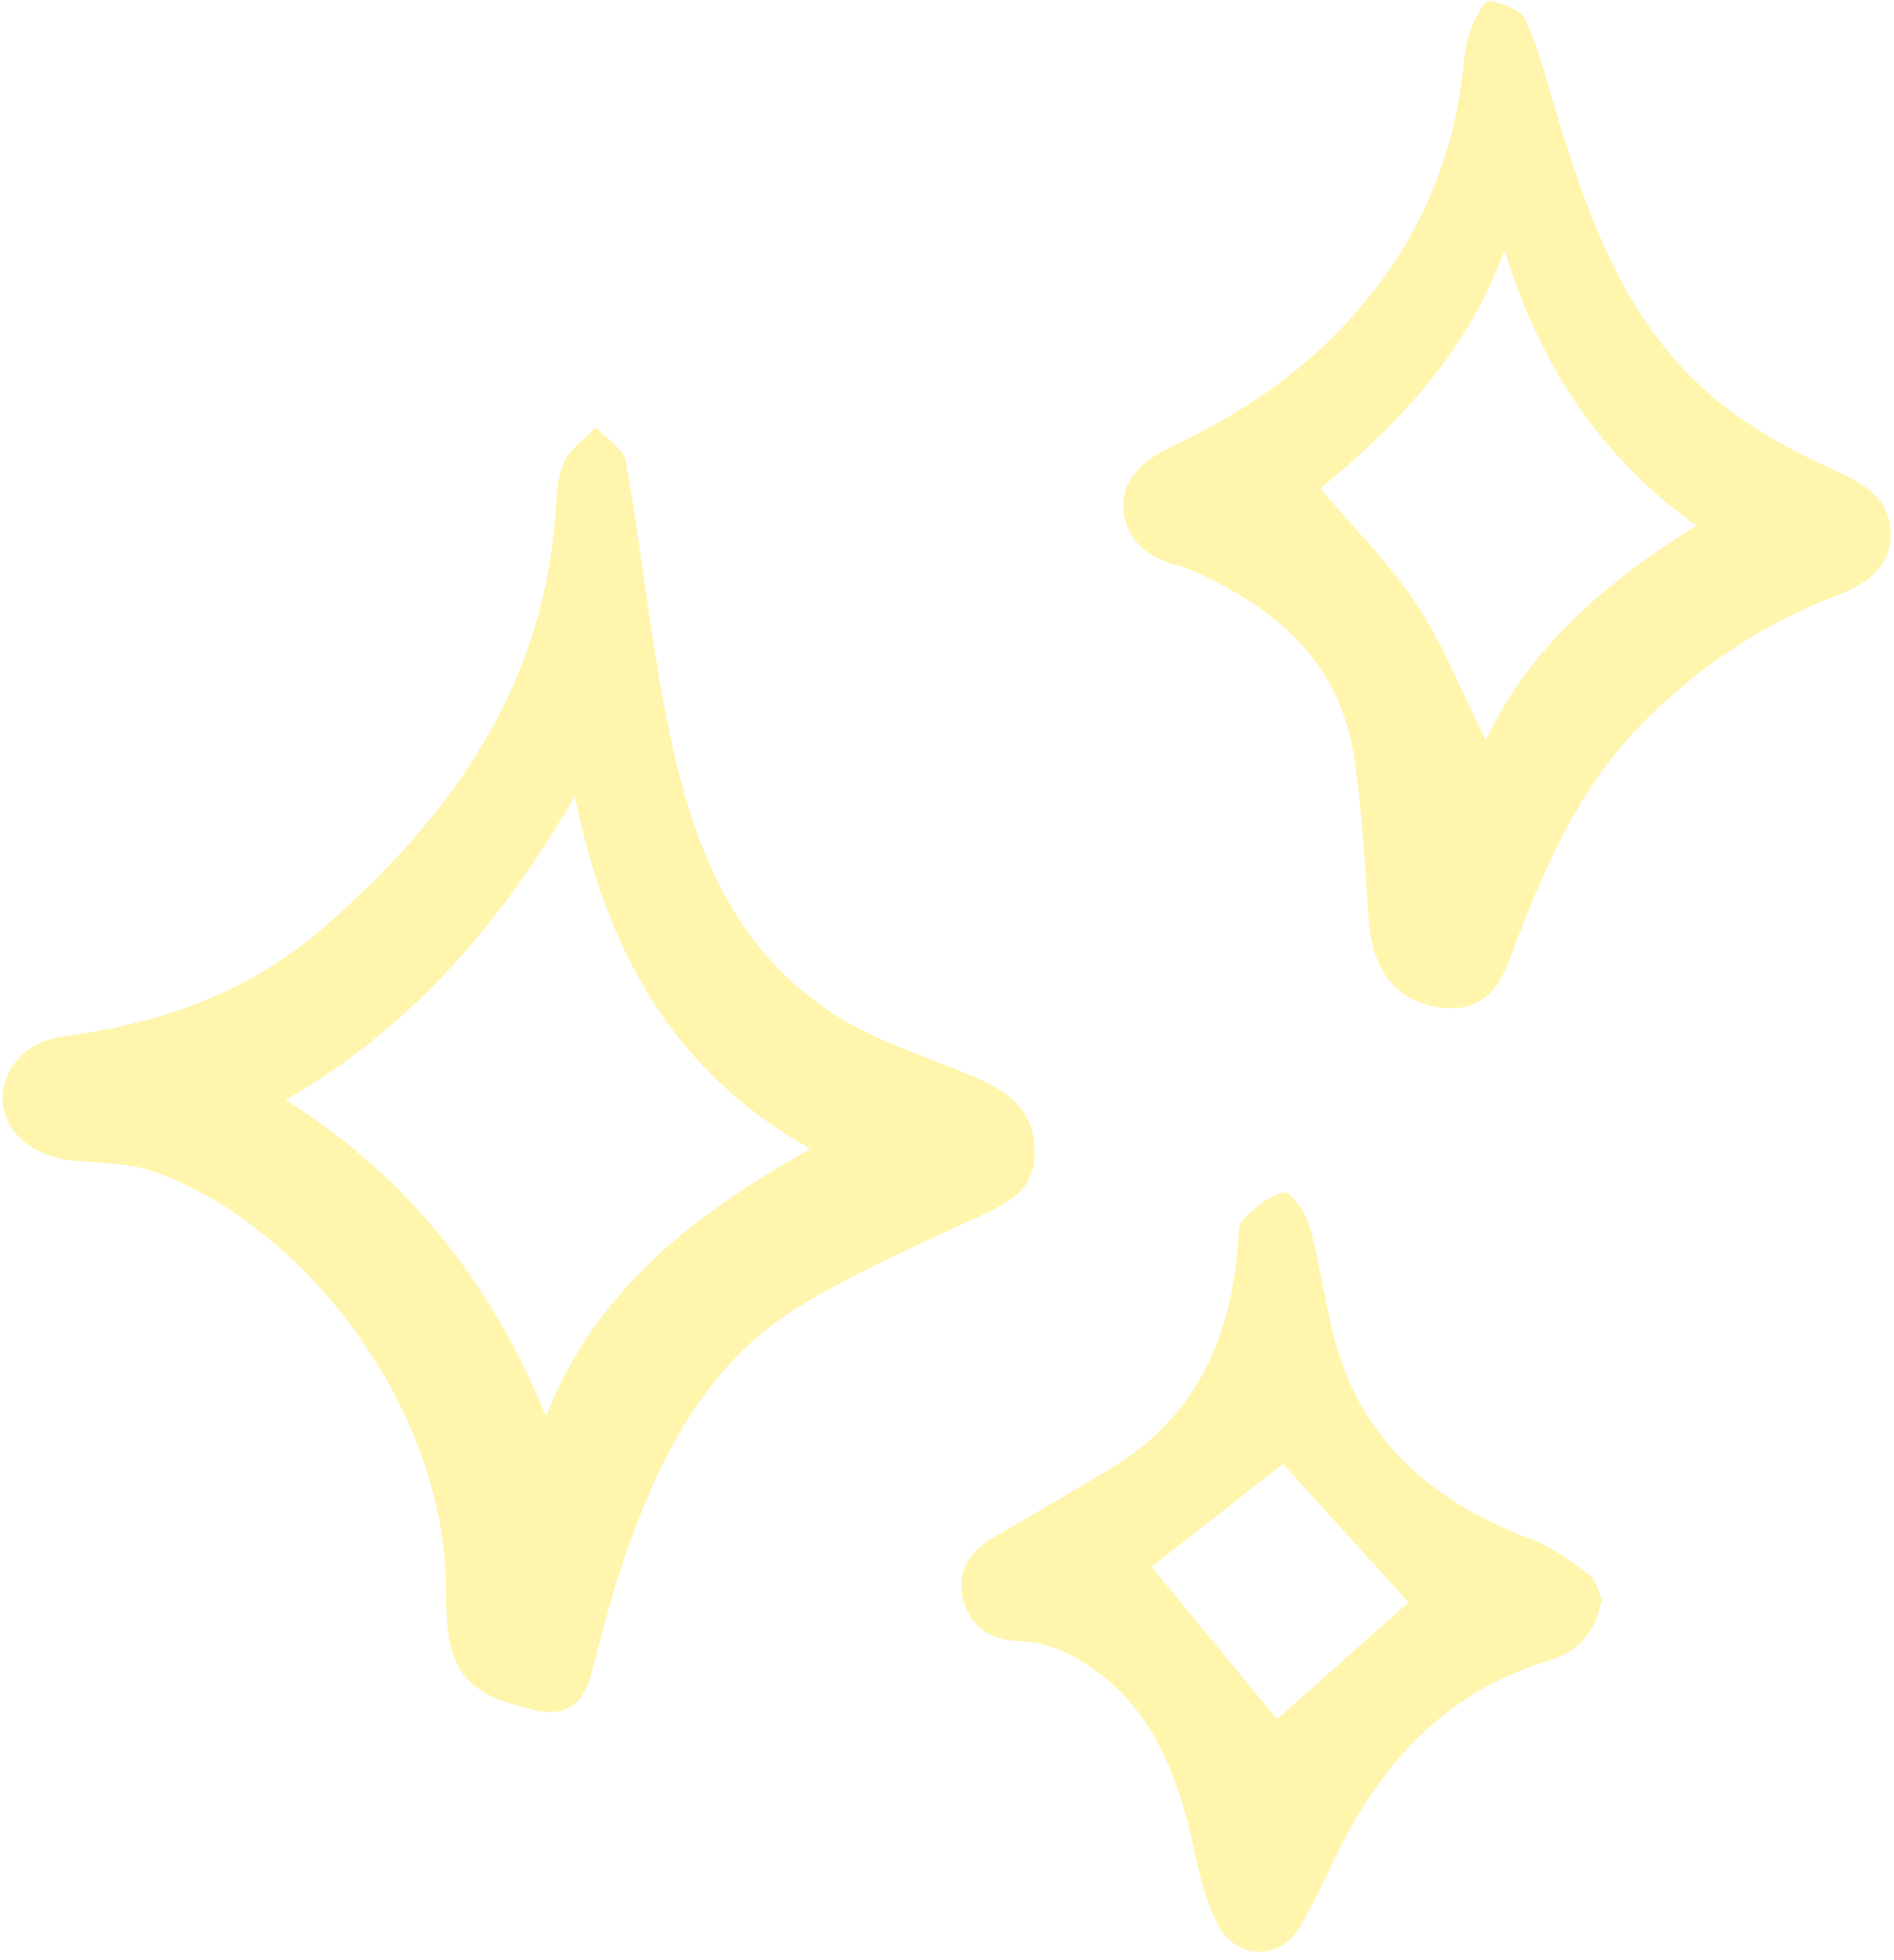
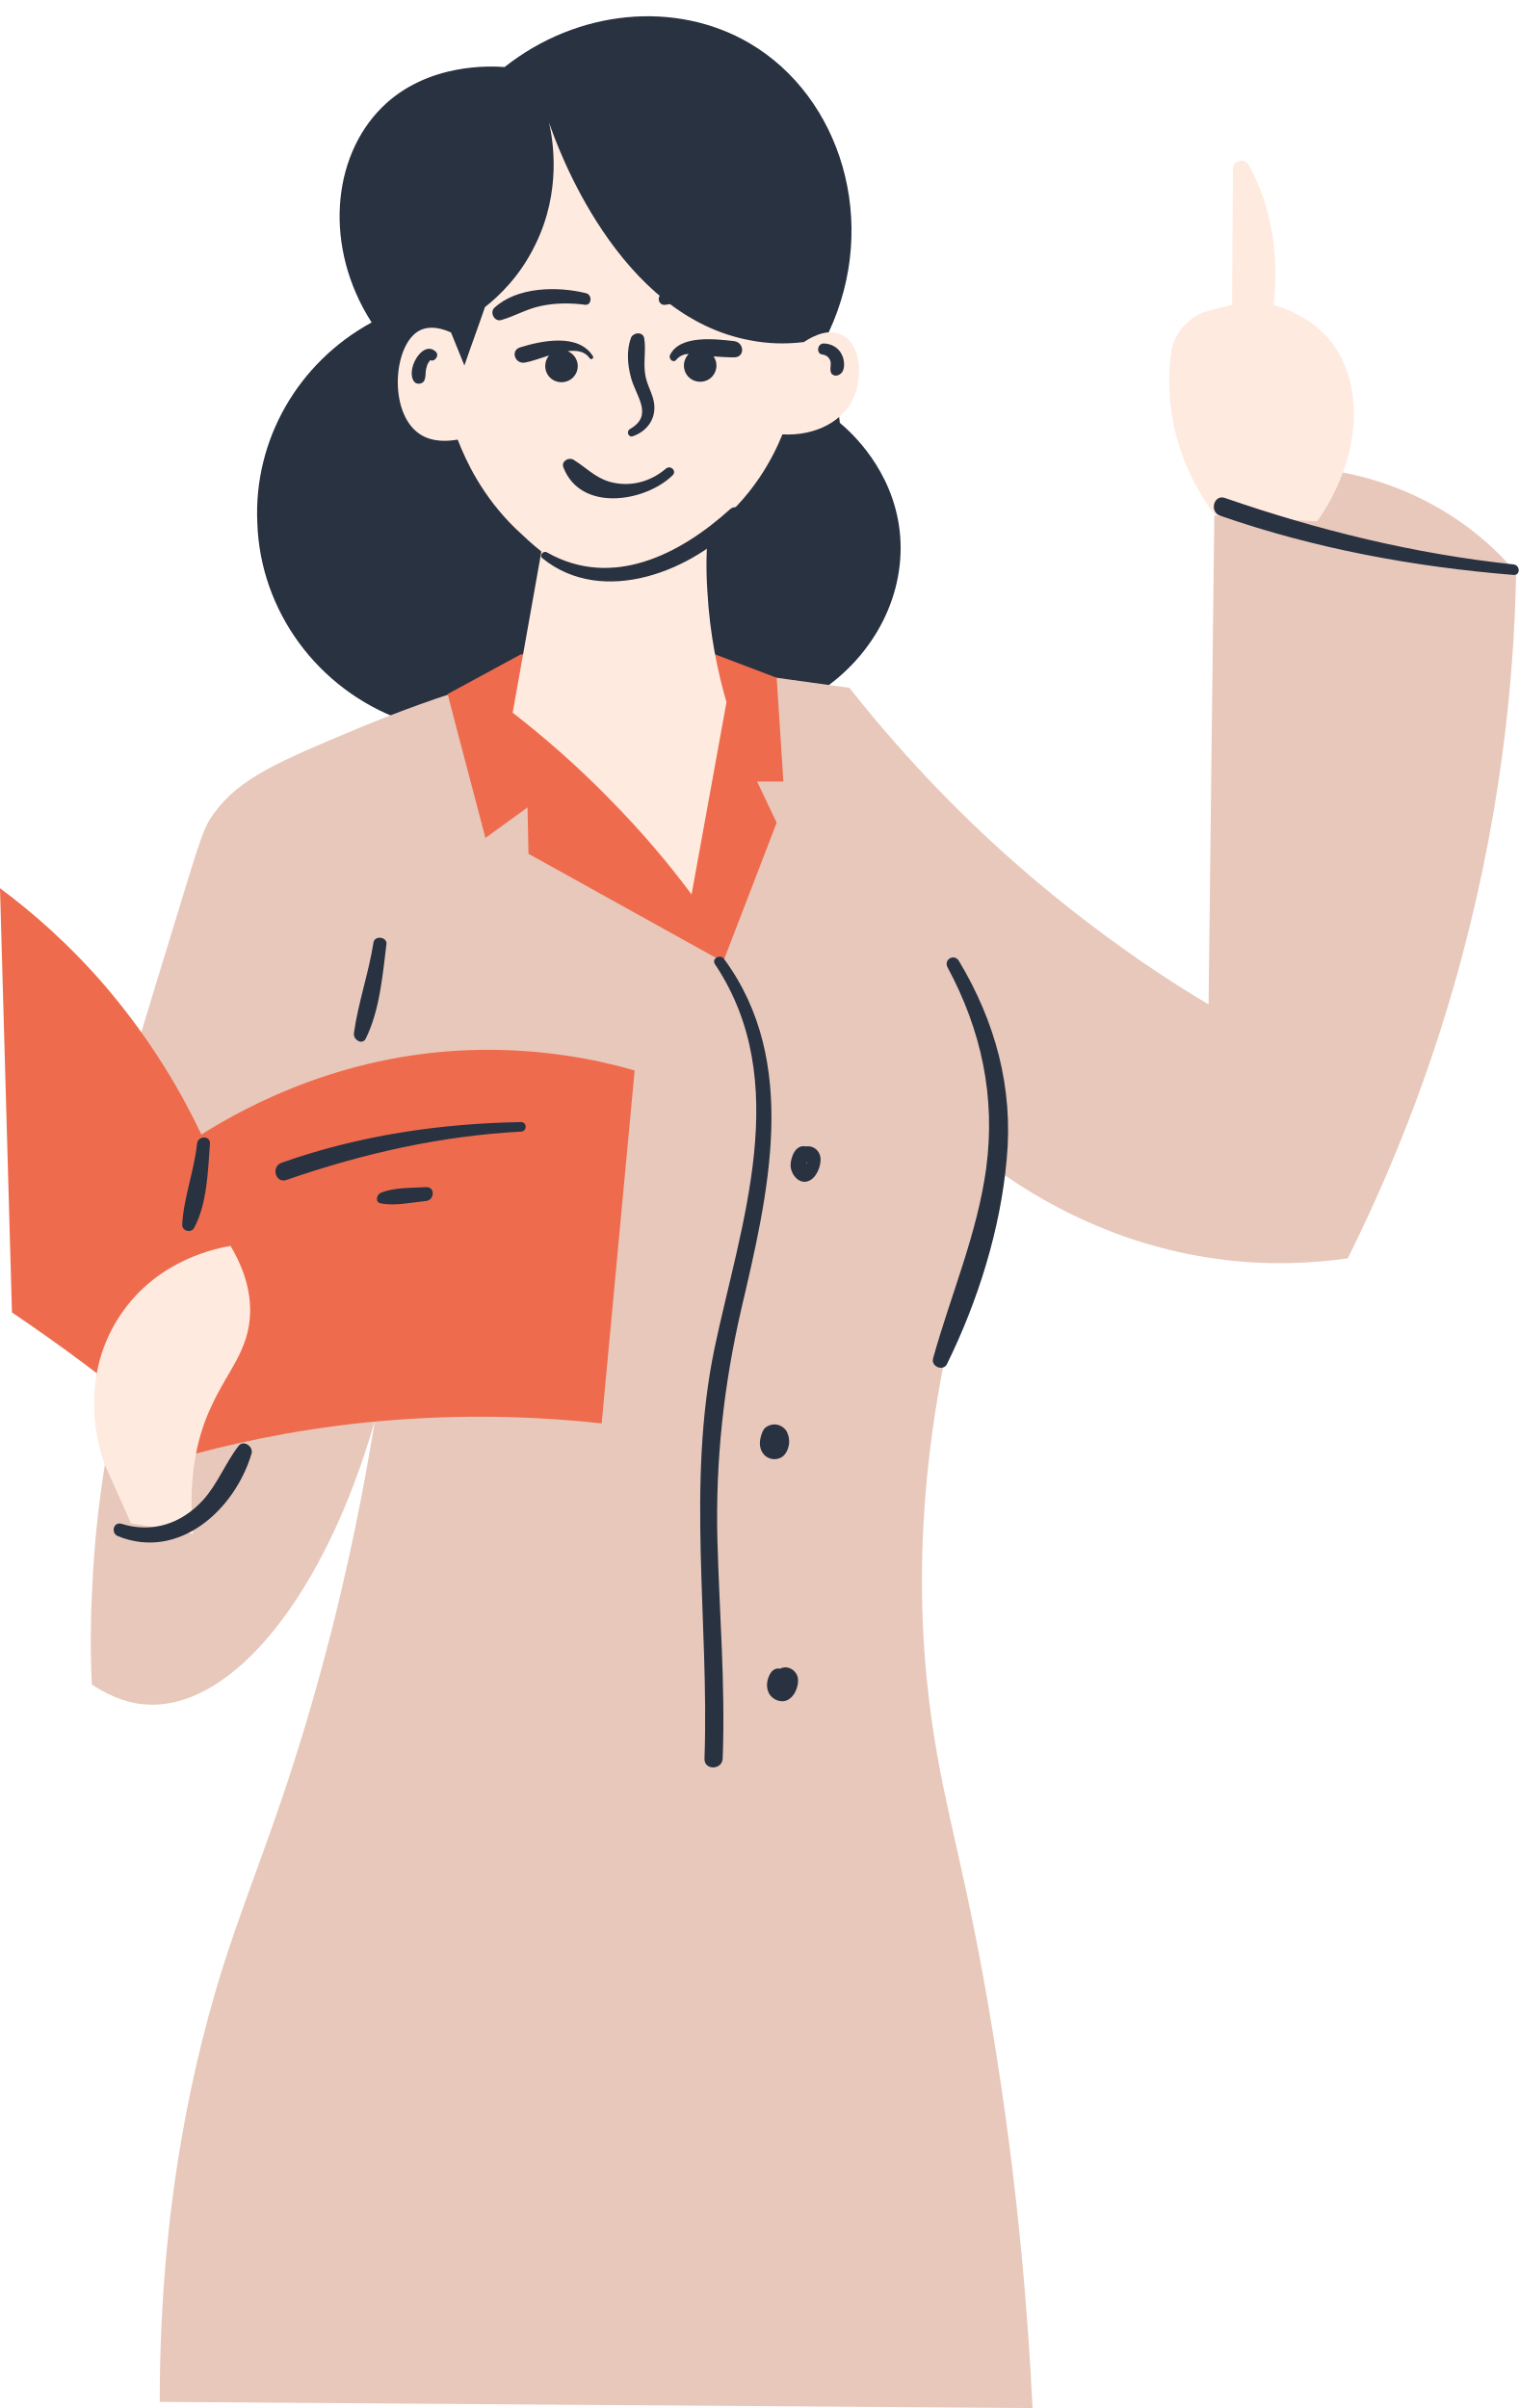
- <svg xmlns="http://www.w3.org/2000/svg" contentScriptType="text/ecmascript" fill="#000000" width="485.4" zoomAndPan="magnify" contentStyleType="text/css" viewBox="-0.7 -0.2 485.4 502.3" height="502.3" preserveAspectRatio="xMidYMid meet" version="1">
-   <g fill="#fff5ac" id="change1_1">
-     <path fill="inherit" d="M264.449,295.713c-0.074,9.665-7.705,12.821-15.592,16.481 c-15.091,7.002-30.424,13.778-44.606,22.378c-22.856,13.859-34.771,36.444-43.605,60.658 c-4.001,10.968-6.843,22.381-9.808,33.697c-2,7.633-6.561,10.89-14.222,9.188 c-18.252-4.054-23.092-10.011-22.98-29.902c0.274-48.319-37.568-95.103-74.773-108.11 c-6.237-2.18-13.292-2.275-20.01-2.77c-10.198-0.752-17.963-6.562-18.779-14.664 c-0.817-8.114,5.184-15.927,15.688-17.314c24.825-3.278,47.471-11.274,66.52-27.855 c31.966-27.823,55.632-60.438,59.242-104.402c0.402-4.899,0.346-10.132,2.159-14.528 c1.489-3.61,5.44-6.205,8.3-9.251c2.671,2.885,7.141,5.449,7.72,8.706c3.715,20.889,5.926,42.053,9.871,62.893 c5.913,31.237,15.417,61.172,44.342,79.321c10.608,6.656,23.066,10.376,34.703,15.38 C257.268,279.339,264.749,283.954,264.449,295.713z M146.617,203.829c-19.02,32.905-41.977,59.325-74.073,77.859 c31.455,19.987,52.53,46.559,66.669,81.038c13.184-33.124,38.689-52.071,67.763-68.499 C171.177,273.994,154.648,242.886,146.617,203.829z" />
-     <path fill="inherit" d="M371.141,258.205c-13.109-0.492-20.204-8.648-21.143-23.452 c-0.857-13.511-1.66-27.073-3.573-40.458c-3.521-24.637-20.009-38.679-41.432-48.223 c-1.127-0.502-2.294-0.964-3.49-1.251c-7.617-1.827-13.47-6.286-14.23-14.073 c-0.784-8.027,5.169-13.072,11.825-16.225c16.382-7.761,31.341-17.309,43.96-30.545 c17.928-18.804,28.505-40.853,31.26-66.687c0.358-3.355,0.763-6.814,1.915-9.942 c1.03-2.797,3.505-7.534,4.675-7.342c3.444,0.564,8.267,2.388,9.475,5.091c3.505,7.846,5.55,16.349,8.092,24.617 c8.342,27.139,17.908,53.824,40.715,72.557c8.905,7.314,19.402,13.094,29.945,17.875 c7.326,3.322,13.779,6.667,14.627,14.914c0.933,9.067-5.282,14.174-13.027,17.089 c-19.154,7.208-35.788,18.262-50.16,32.664c-17.055,17.091-26.136,38.831-34.41,60.922 C383.452,252.975,379.558,258.211,371.141,258.205z M337.715,124.976c8.716,10.339,17.869,19.359,24.747,29.866 c6.977,10.661,11.708,22.791,17.608,34.65c11.199-23.632,30.776-40.607,54.013-54.98 c-24.771-17.808-40.04-40.967-49.198-70.606C374.575,92.082,355.603,110.129,337.715,124.976z" />
-     <path fill="inherit" d="M409.85,409.432c-1.556,9.082-6.364,13.765-13.814,16.021 c-26.024,7.88-42.636,25.991-54.178,49.666c-3.108,6.375-6.044,12.877-9.701,18.933 c-4.888,8.094-15.8,7.983-20.538-0.673c-3.179-5.808-4.772-12.65-6.2-19.22 c-4.539-20.874-11.818-39.947-32.215-50.498c-3.947-2.042-8.745-3.18-13.199-3.337 c-7.339-0.259-12.03-4.051-13.797-10.286c-1.966-6.943,1.268-12.546,7.741-16.241 c9.936-5.672,19.724-11.601,29.588-17.401c21.673-12.744,30.873-32.71,32.997-56.805 c0.215-2.436-0.158-5.679,1.228-7.099c2.976-3.05,6.684-6.268,10.586-7.1c1.581-0.337,5.581,5.056,6.521,8.392 c2.584,9.172,3.834,18.711,6.145,27.972c6.772,27.136,25.315,42.935,50.608,52.443 c5.342,2.008,10.225,5.563,14.831,9.05C408.376,404.706,409.028,407.846,409.85,409.432z M360.3,410.45 c-12.422-13.699-24.484-27-32.179-35.485c-10.667,8.351-22.955,17.97-33.69,26.373 c11.049,13.416,21.699,26.347,32.16,39.049C337.678,430.542,349.819,419.759,360.3,410.45z" />
+ <svg xmlns="http://www.w3.org/2000/svg" contentScriptType="text/ecmascript" fill="#000000" width="317.6" zoomAndPan="magnify" contentStyleType="text/css" viewBox="0.0 -3.4 317.6 503.5" height="503.5" preserveAspectRatio="xMidYMid meet" version="1">
+   <defs>
+     <clipPath id="a">
+       <path d="M 18 95 L 317 95 L 317 500.121 L 18 500.121 Z M 18 95" />
+     </clipPath>
+     <clipPath id="b">
+       <path d="M 23 56 L 317.551 56 L 317.551 367 L 23 367 Z M 23 56" />
+     </clipPath>
+   </defs>
+   <g>
+     <g id="change1_2">
+       <path fill="#293241" d="M 171.199 141.32 C 165.398 141.719 159.602 142.121 153.699 142.422 M 153.699 142.422 C 130.398 143.922 107.199 145.52 84 147.121 C 66.398 140.719 54.398 124.32 53.801 105.922 C 53 88.621 62.301 72.422 77.699 64.02 C 67.699 48.422 69.301 29.52 79.898 19.02 C 89.398 9.621 102.898 10.422 105.5 10.621 C 120.801 -1.48 141.301 -3.379 156.699 5.621 C 175.801 16.82 184 43.121 173.301 66.02 C 174.102 72.32 174.801 78.621 175.602 85.02 C 177.898 86.922 186.602 94.719 188.102 107.52 C 189.602 120.52 183 133.621 171.199 141.32" />
+     </g>
+     <g id="change2_1" clip-path="url(#a)">
+       <path fill="#e8c8bb" d="M 202.898 258.719 C 204.5 253.02 206.398 247.219 208.5 241.219 M 202.898 258.719 C 190.898 300.617 191.5 333.422 194.898 356.922 C 197.602 375.82 202.199 388.422 207.602 421.617 C 213 454.422 215 481.719 215.898 500.117 C 155.102 499.719 94.199 499.219 33.398 498.82 C 33.398 457.617 40.5 426.719 47.301 405.719 C 52.898 388.52 59.5 373.922 67.199 345.617 C 73.102 324.02 76.398 305.82 78.398 293.617 C 68 329.922 48.801 353.82 31 353.02 C 27.699 352.922 23.699 351.82 19.199 348.82 C 18.898 342.52 18.898 335.617 19.301 328.32 C 19.699 319.117 20.699 310.617 21.898 303.02 C 24.301 273.422 26.699 243.82 29 214.219 C 30.801 208.32 33.898 198.02 36.199 190.621 C 42 171.621 42.5 169.719 44.699 166.719 C 50 159.32 58.301 155.82 74.801 148.922 C 82 145.922 91.898 142.121 104 138.621 L 162.398 138.32 C 167.5 139.02 172.5 139.719 177.602 140.422 C 188.898 154.719 204 171.121 224 186.82 C 233.898 194.621 243.602 201.219 252.699 206.621 L 253.898 104.422 C 262.5 101.32 271.102 98.32 279.699 95.219 C 284.5 96.02 291.102 97.719 298.398 101.52 C 307.5 106.219 313.5 112.219 317 116.32 C 316.602 139.422 313.602 169.219 304 202.719 C 297.602 225.02 289.602 244.02 281.801 259.719 C 274.5 260.719 265.102 261.32 254.398 259.82 C 232.602 256.82 216.898 247.219 208.5 241.219" />
+     </g>
+     <g id="change3_1">
+       <path fill="#ee6c4d" d="M 42.102 233.82 C 38.102 225.32 31.801 214.32 22.199 203.02 C 14.5 194.02 6.602 187.219 0 182.32 C 0.801 211.922 1.699 241.422 2.5 271.02 C 7.5 274.422 12.5 277.922 17.699 281.82 C 26.102 288.117 33.898 294.32 41 300.52 C 52.398 297.52 66.301 294.719 82.301 293.52 C 99 292.219 113.801 292.922 125.801 294.219 C 128.102 269.617 130.398 245.02 132.699 220.422 C 124.398 218.02 113.301 215.922 100.301 216.121 C 72.801 216.52 52.102 227.52 42.102 233.82 Z M 158.301 160.02 L 162.398 168.621 L 151.199 197.719 L 110.5 175.121 L 110.301 165.422 L 101.5 171.82 C 98.898 161.82 96.199 151.82 93.602 141.719 C 98.699 138.922 103.801 136.219 108.898 133.422 L 149.5 133.422 L 162.398 138.32 L 163.801 160.02 L 158.301 160.02" />
+     </g>
+     <g id="change4_1">
+       <path fill="#ffeae0" d="M 25.199 271.52 C 15.602 285.719 21.301 301.422 21.898 302.82 C 23.699 306.922 25.602 311.02 27.398 315.117 L 40.398 317.32 C 39.102 304.719 41.602 296.02 44.301 290.422 C 47.602 283.219 52.102 278.922 52.301 271.02 C 52.398 265.117 50.102 260.32 48.199 257.117 C 46 257.52 33.199 259.617 25.199 271.52 Z M 278.301 68.02 C 276.801 66.121 273.199 62.422 266.301 60.32 C 267 54.02 267.301 43.02 261.602 32.02 C 261.398 31.719 261.301 31.422 261.102 31.121 C 260.199 29.52 257.801 30.121 257.801 31.922 L 257.602 60.32 L 252.801 61.52 C 248.699 62.621 245.5 66.02 244.898 70.219 C 244.602 72.32 244.398 74.719 244.5 77.219 C 244.699 90.719 251.102 100.422 254.102 104.422 C 261.199 104.82 268.301 105.219 275.398 105.621 C 284.602 92.52 285.5 77.219 278.301 68.02 Z M 178.602 79.52 C 176.5 84.621 170.5 87.82 163.602 87.422 C 161.898 91.621 157.602 100.719 148 107.719 C 147.699 111.422 147.602 115.621 147.898 120.121 C 148.398 129.32 150.102 137.219 151.898 143.422 C 149.5 156.82 147 170.219 144.602 183.621 C 140 177.422 134.398 170.719 127.602 163.82 C 120.5 156.52 113.5 150.52 107.199 145.621 L 113.199 111.922 C 111.301 110.422 109.602 108.82 107.801 107.121 C 100.801 100.32 97.398 92.922 95.699 88.52 C 93.898 88.82 90.5 89.219 87.699 87.32 C 81.102 82.82 82.199 68.32 87.898 65.621 C 89 65.121 91 64.621 94.301 66.121 L 97.102 73.02 C 98.5 68.922 100 64.922 101.398 60.82 C 104.301 58.52 108.699 54.422 111.898 47.82 C 117.5 36.52 115.602 25.82 114.801 22.219 C 116.398 26.922 129.102 62.922 157.199 67.82 C 160.398 68.422 164 68.621 168.102 68.121 C 168.699 67.719 172.602 65.02 175.801 66.52 C 180 68.219 180.398 75.219 178.602 79.52" />
+     </g>
+     <g id="change1_1" clip-path="url(#b)">
+       <path fill="#293241" d="M 163.699 349.219 C 163.699 349.219 163.602 349.219 163.699 349.219 C 163.5 349.719 163.699 349.219 163.699 349.219 Z M 163.398 349.219 C 163.199 349.219 163.301 349.422 163.398 349.219 Z M 166.801 347.32 C 167.102 348.719 166.398 350.82 165.199 351.719 C 163.898 352.82 162 352.32 161 351.02 C 160 349.617 160.301 347.617 161.199 346.32 C 161.602 345.719 162.398 345.32 163.102 345.52 C 164.602 344.719 166.398 345.719 166.801 347.32 Z M 162.199 298.82 C 162.199 298.82 162.102 298.82 162.199 298.82 C 162.102 298.82 162.102 298.82 162.199 298.82 Z M 159.801 300.82 C 158.801 299.719 158.699 298.32 159.102 296.922 C 159.301 296.219 159.602 295.32 160.301 294.922 C 160.898 294.52 161.801 294.32 162.602 294.52 C 163.5 294.719 164.5 295.52 164.699 296.422 C 165 297.02 165 297.719 165 298.32 C 164.898 299.422 164.398 300.719 163.398 301.32 C 162.102 302.02 160.699 301.719 159.801 300.82 Z M 168.602 239.922 C 168.699 239.82 168.699 239.719 168.801 239.621 L 168.699 239.621 C 168.602 239.719 168.602 239.82 168.602 239.922 Z M 171.398 238.02 C 172 239.621 171 242.422 169.5 243.32 C 167.398 244.621 165.398 242.422 165.301 240.32 C 165.301 238.621 166.301 235.82 168.5 236.32 C 169.699 236.121 170.898 236.719 171.398 238.02 Z M 153.5 67.922 C 149.801 67.52 142.199 66.52 140.102 70.82 C 139.699 71.621 140.801 72.621 141.398 71.82 C 142.199 70.922 143.102 70.621 144 70.621 C 143.398 71.219 143 72.121 143 73.02 C 143 74.922 144.5 76.422 146.398 76.422 C 148.301 76.422 149.801 74.922 149.801 73.02 C 149.801 72.32 149.602 71.719 149.199 71.121 C 150.602 71.219 152 71.32 153.398 71.32 C 155.801 71.422 155.699 68.219 153.5 67.922 Z M 108.801 69.219 C 106.699 69.82 107.602 72.719 109.699 72.422 C 111 72.219 112.898 71.52 114.801 70.922 C 114.301 71.52 114 72.32 114 73.121 C 114 75.02 115.5 76.52 117.398 76.52 C 119.301 76.52 120.801 75.02 120.801 73.121 C 120.801 71.719 119.898 70.52 118.699 70.02 C 120.602 69.82 122.301 70.02 123.301 71.52 C 123.602 71.922 124.199 71.52 124 71.121 C 121 66.219 113.301 67.82 108.801 69.219 Z M 139.199 60.32 C 145 59.121 150.898 62.922 156.5 61.422 C 157.699 61.121 158 59.32 156.898 58.719 C 151.699 56.121 144 56.02 138.602 57.922 C 137.102 58.52 137.699 60.621 139.199 60.32 Z M 104.801 63.52 C 107.602 62.719 110.102 61.219 112.898 60.621 C 116 59.922 119.199 59.922 122.301 60.32 C 123.699 60.52 123.898 58.32 122.602 57.922 C 116.602 56.422 108.102 56.52 103.301 61.02 C 102.398 62.02 103.398 63.922 104.801 63.52 Z M 172.199 68.422 C 170.898 68.422 170.602 70.52 171.898 70.719 C 172.699 70.82 173.301 71.219 173.602 72.02 C 173.898 72.922 173.398 73.719 173.801 74.621 C 174 75.02 174.602 75.219 175 75.121 C 176.898 74.719 176.699 72.02 176 70.719 C 175.301 69.219 173.699 68.422 172.199 68.422 Z M 88.699 76.219 C 89.102 75.32 88.898 74.621 89.102 73.719 C 89.199 73.422 89.301 73.02 89.398 72.719 C 89.5 72.52 89.699 72.32 89.801 72.121 C 89.898 71.82 90.102 72.02 89.801 71.82 C 90.801 72.52 92 70.922 91.102 70.121 C 88.301 67.52 84.602 74.219 86.699 76.52 C 87.199 77.02 88.301 76.922 88.699 76.219 Z M 117.801 94.32 C 121.398 103.719 134.801 101.621 140.602 96.02 C 141.602 95.121 140.199 93.719 139.199 94.621 C 135.898 97.422 131.602 98.52 127.398 97.32 C 124.398 96.422 122.5 94.32 119.898 92.719 C 118.801 92.121 117.301 93.121 117.801 94.32 Z M 131.699 86.32 C 130.898 86.82 131.398 88.121 132.301 87.82 C 135.199 86.82 137.102 84.32 136.801 81.219 C 136.602 79.02 135.199 77.121 134.898 74.82 C 134.5 72.32 135.102 69.82 134.699 67.32 C 134.398 65.82 132.301 66.121 131.898 67.32 C 131 69.82 131.199 72.82 131.898 75.422 C 132.898 79.422 136.801 83.422 131.699 86.32 Z M 89.102 244.82 C 86.102 245.02 82.5 244.82 79.602 246.02 C 78.699 246.422 78.398 248.02 79.602 248.219 C 82.602 248.82 86 248.02 89.102 247.719 C 90.898 247.52 91 244.719 89.102 244.82 Z M 108.898 231.219 C 91.898 231.52 75 234.02 58.898 239.719 C 56.602 240.52 57.602 244.121 59.898 243.32 C 75.801 237.82 92 234.121 108.898 233.219 C 110.199 233.219 110.301 231.219 108.898 231.219 Z M 40.602 253.32 C 43.301 248.32 43.5 241.32 43.898 235.719 C 44 234.02 41.398 234.02 41.199 235.719 C 40.602 241.422 38.398 247.02 38.102 252.617 C 38 254.02 40 254.52 40.602 253.32 Z M 76.5 213.719 C 79.398 207.82 80 200.52 80.801 194.02 C 81 192.52 78.398 192.121 78.102 193.621 C 77.102 200.02 74.898 206.219 74 212.621 C 73.801 214.02 75.801 215.219 76.5 213.719 Z M 316.5 114.621 C 295.801 112.422 275.801 107.52 256.102 100.719 C 253.801 99.922 252.801 103.621 255.102 104.422 C 274.898 111.32 295.602 115.121 316.5 116.82 C 317.898 116.922 317.898 114.82 316.5 114.621 Z M 49.898 298.922 C 47.102 302.52 45.5 306.922 42.398 310.32 C 37.898 315.219 31.801 317.219 25.398 315.219 C 23.699 314.719 23.102 317.219 24.699 317.82 C 37.398 322.922 49.102 312.32 52.602 300.52 C 53 299.02 50.898 297.617 49.898 298.922 Z M 151.398 197.121 C 150.602 196.02 148.699 197.02 149.5 198.219 C 165.898 222.82 154.898 252.422 149.398 278.52 C 143.5 307.02 148.301 335.617 147.301 364.32 C 147.199 366.82 151 366.719 151.102 364.32 C 151.699 349.02 150.398 333.719 150 318.422 C 149.602 302.02 151.301 286.32 155 270.32 C 160.602 246.32 167.301 218.719 151.398 197.121 Z M 198.102 198.82 C 205.199 212.02 208.199 225.922 206.199 240.922 C 204.301 254.719 198.801 267.32 195.102 280.617 C 194.602 282.32 197.199 283.422 198 281.82 C 204.5 268.617 209.199 253.617 210.5 238.922 C 211.898 224.02 208.102 210.219 200.5 197.52 C 199.5 195.922 197.301 197.219 198.102 198.82 Z M 113.398 113.32 C 112.699 112.719 113.602 111.621 114.398 112.121 C 128 119.82 142.199 112.52 152.602 103.121 C 154.102 101.719 156.199 103.82 154.801 105.32 C 145.102 115.922 126.102 123.621 113.398 113.32" />
+     </g>
  </g>
</svg>
